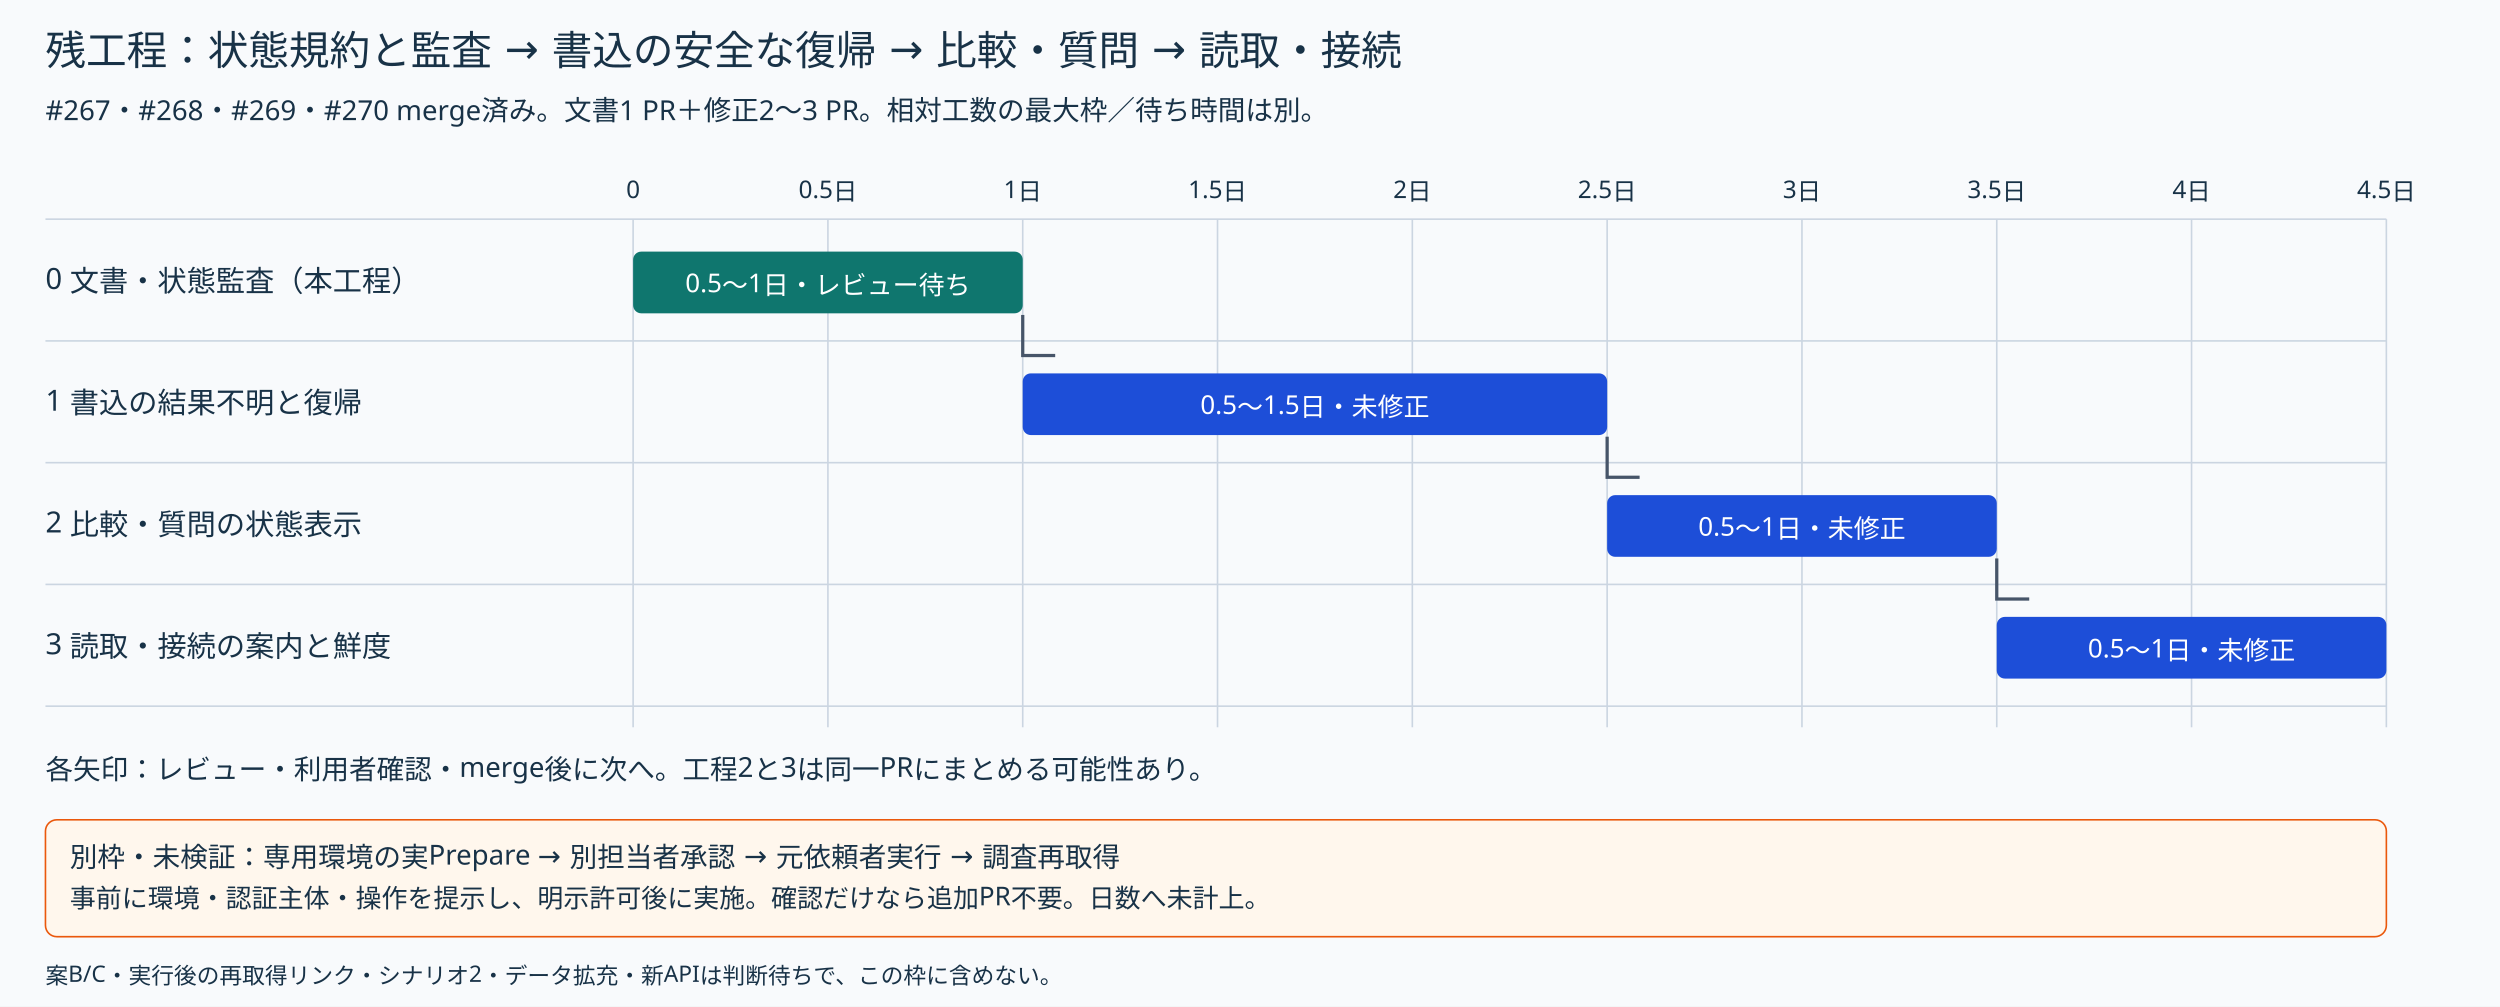
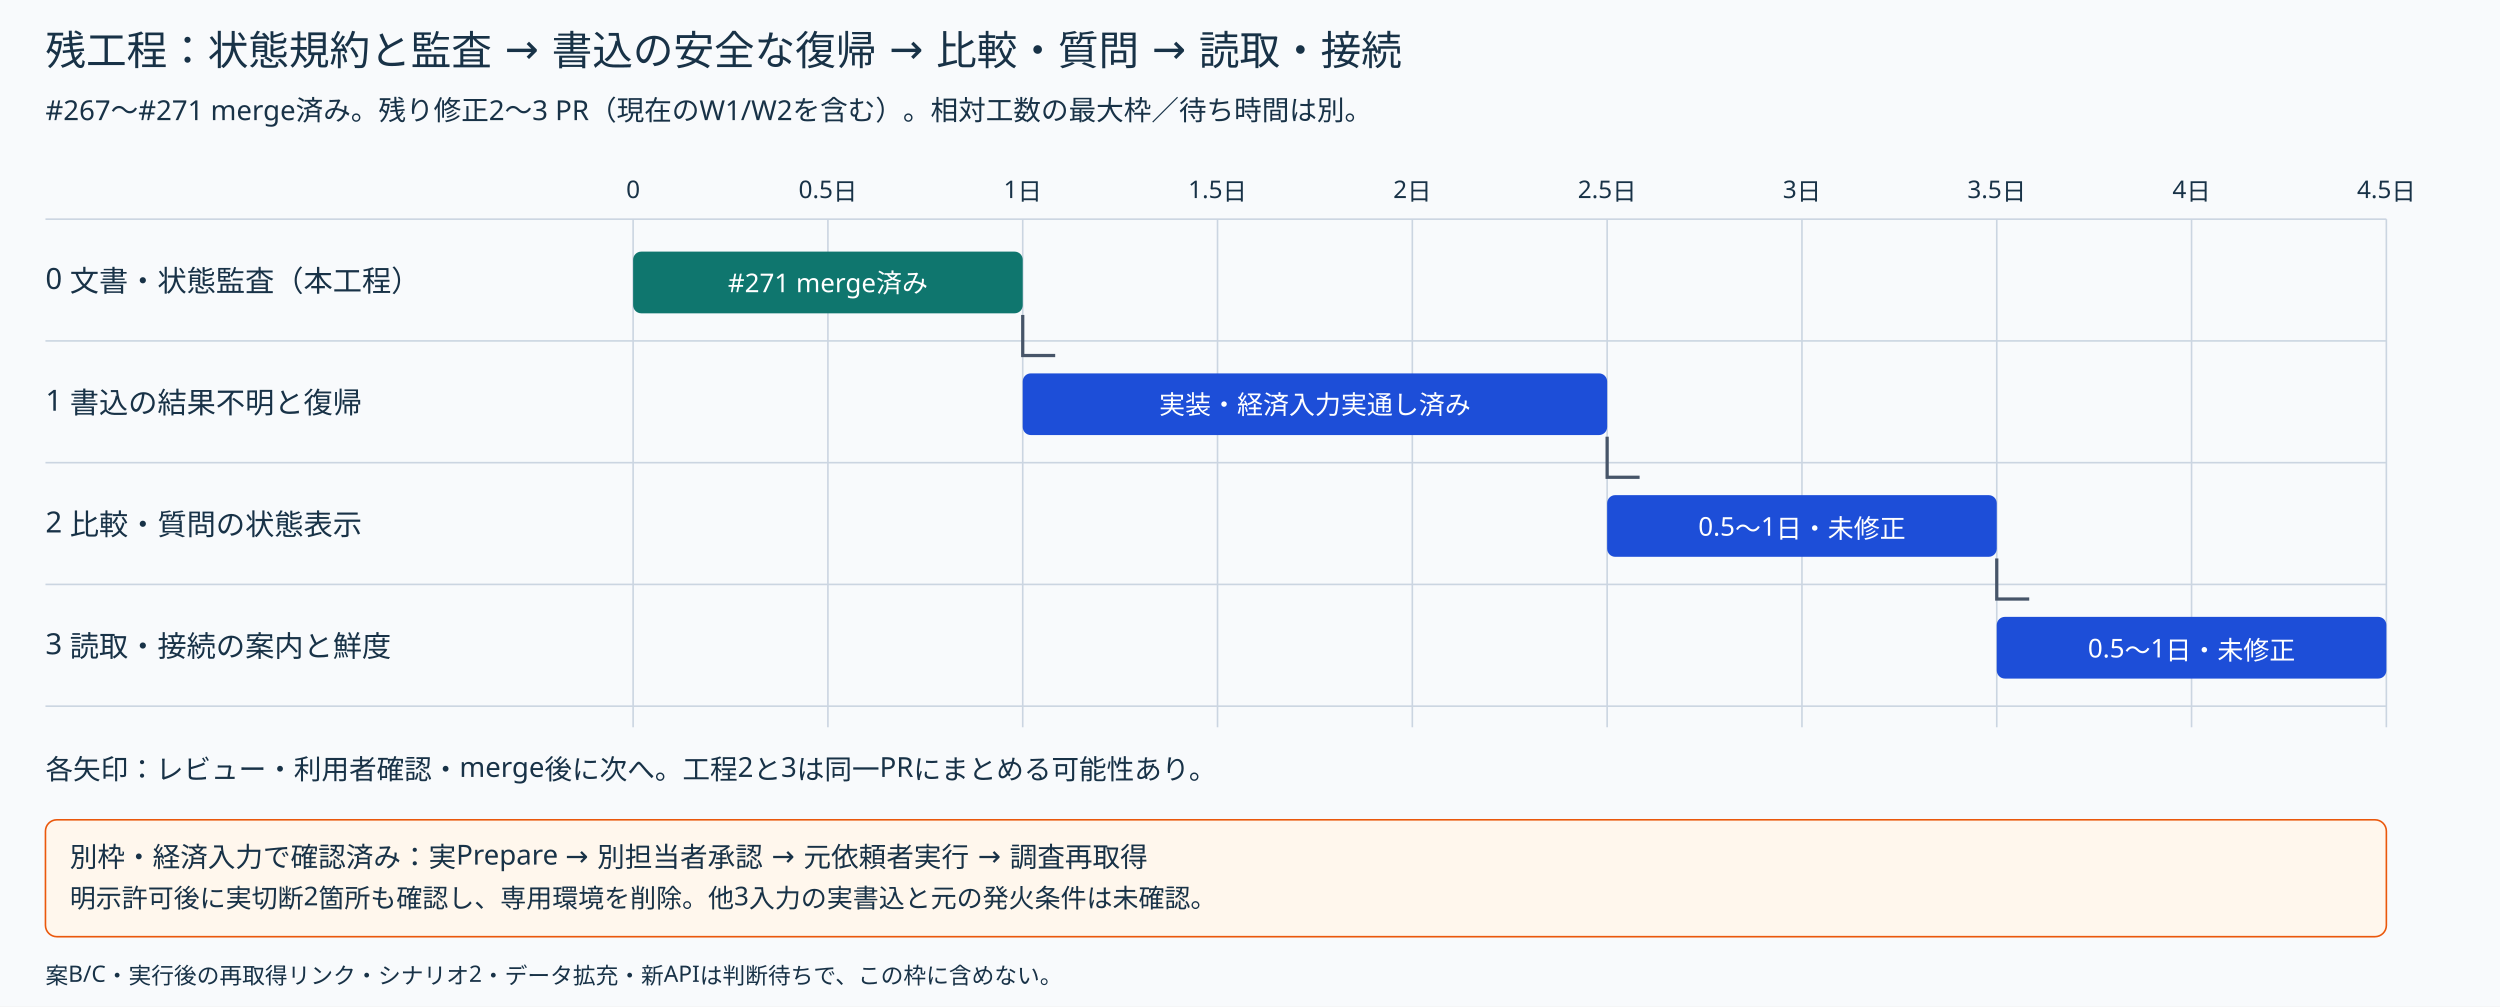
<svg xmlns="http://www.w3.org/2000/svg" width="1540" height="620" viewBox="0 0 1540 620" role="img" aria-labelledby="title desc">
  <rect width="1540" height="620" fill="#f8fafc" />
  <g font-family="sans-serif" fill="#183247">
    <text x="28" y="40" font-size="25">残工程：状態規約と監査 → 書込の安全な復帰 → 比較・質問 → 読取・接続</text>
-     <text x="28" y="74" font-size="17">#267・#268・#269・#270 merge済み。文書1 PR＋修正2〜3 PR。相対工数の最大枠／待ち時間は別。</text>
+     <text x="28" y="74" font-size="17">#267〜#271 merge済み。残り修正2〜3 PR（現在のW1/W2を含む）。相対工数の最大枠／待ち時間は別。</text>
    <g stroke="#cbd5e1" stroke-width="1">
      <path d="M390 135V448 M510 135V448 M630 135V448 M750 135V448 M870 135V448 M990 135V448 M1110 135V448 M1230 135V448 M1350 135V448 M1470 135V448" />
      <path d="M28 135H1470 M28 210H1470 M28 285H1470 M28 360H1470 M28 435H1470" />
    </g>
    <g font-size="15" text-anchor="middle">
      <text x="390" y="122">0</text>
      <text x="510" y="122">0.5日</text>
      <text x="630" y="122">1日</text>
      <text x="750" y="122">1.5日</text>
      <text x="870" y="122">2日</text>
      <text x="990" y="122">2.5日</text>
      <text x="1110" y="122">3日</text>
      <text x="1230" y="122">3.5日</text>
      <text x="1350" y="122">4日</text>
      <text x="1470" y="122">4.5日</text>
    </g>
    <g font-size="18">
      <text x="28" y="178">0 文書・状態監査（本工程）</text>
      <text x="28" y="253">1 書込の結果不明と復帰</text>
      <text x="28" y="328">2 比較・質問の状態表示</text>
      <text x="28" y="403">3 読取・接続の案内と鮮度</text>
    </g>
    <rect x="390" y="155" width="240" height="38" rx="5" fill="#0f766e" />
    <rect x="630" y="230" width="360" height="38" rx="5" fill="#1d4ed8" />
    <rect x="990" y="305" width="240" height="38" rx="5" fill="#1d4ed8" />
    <rect x="1230" y="380" width="240" height="38" rx="5" fill="#1d4ed8" />
    <g fill="white" font-size="16" text-anchor="middle">
-       <text x="510" y="180">0.5〜1日・レビュー待ち</text>
-       <text x="810" y="255">0.5〜1.5日・未修正</text>
+       <text x="510" y="180">#271 merge済み</text>
+       <text x="810" y="255">実装・経済入力実通し済み</text>
      <text x="1110" y="330">0.5〜1日・未修正</text>
      <text x="1350" y="405">0.5〜1日・未修正</text>
    </g>
    <path d="M630 194V219H650 M990 269V294H1010 M1230 344V369H1250" fill="none" stroke="#475569" stroke-width="2" />
    <text x="28" y="480" font-size="17">各矢印：レビュー・利用者確認・merge後に次へ。工程2と3は同一PRにまとめる可能性あり。</text>
    <rect x="28" y="505" width="1442" height="72" rx="7" fill="#fff7ed" stroke="#ea580c" />
-     <text x="43" y="534" font-size="17">別枠・未検証：専用環境の実Prepare → 別担当者承認 → 元依頼者実行 → 調査再取得</text>
-     <text x="43" y="559" font-size="16">事前に環境・認証主体・操作を提示し、明示許可後に実施。確認だけなら追加PR不要。日数へ未計上。</text>
+     <text x="43" y="534" font-size="17">別枠・経済入力で確認済み：実Prepare → 別担当者承認 → 元依頼者実行 → 調査再取得</text>
+     <text x="43" y="559" font-size="16">明示許可後に実切断2箇所も確認し、専用環境を削除。他3入力の実書込と元の発火条件は未確認。</text>
    <text x="28" y="606" font-size="14">案B/C・実行後の再取得リンク・シナリオ2・データ拡充・新APIは判断待ちで、この枠に含めない。</text>
  </g>
</svg>
